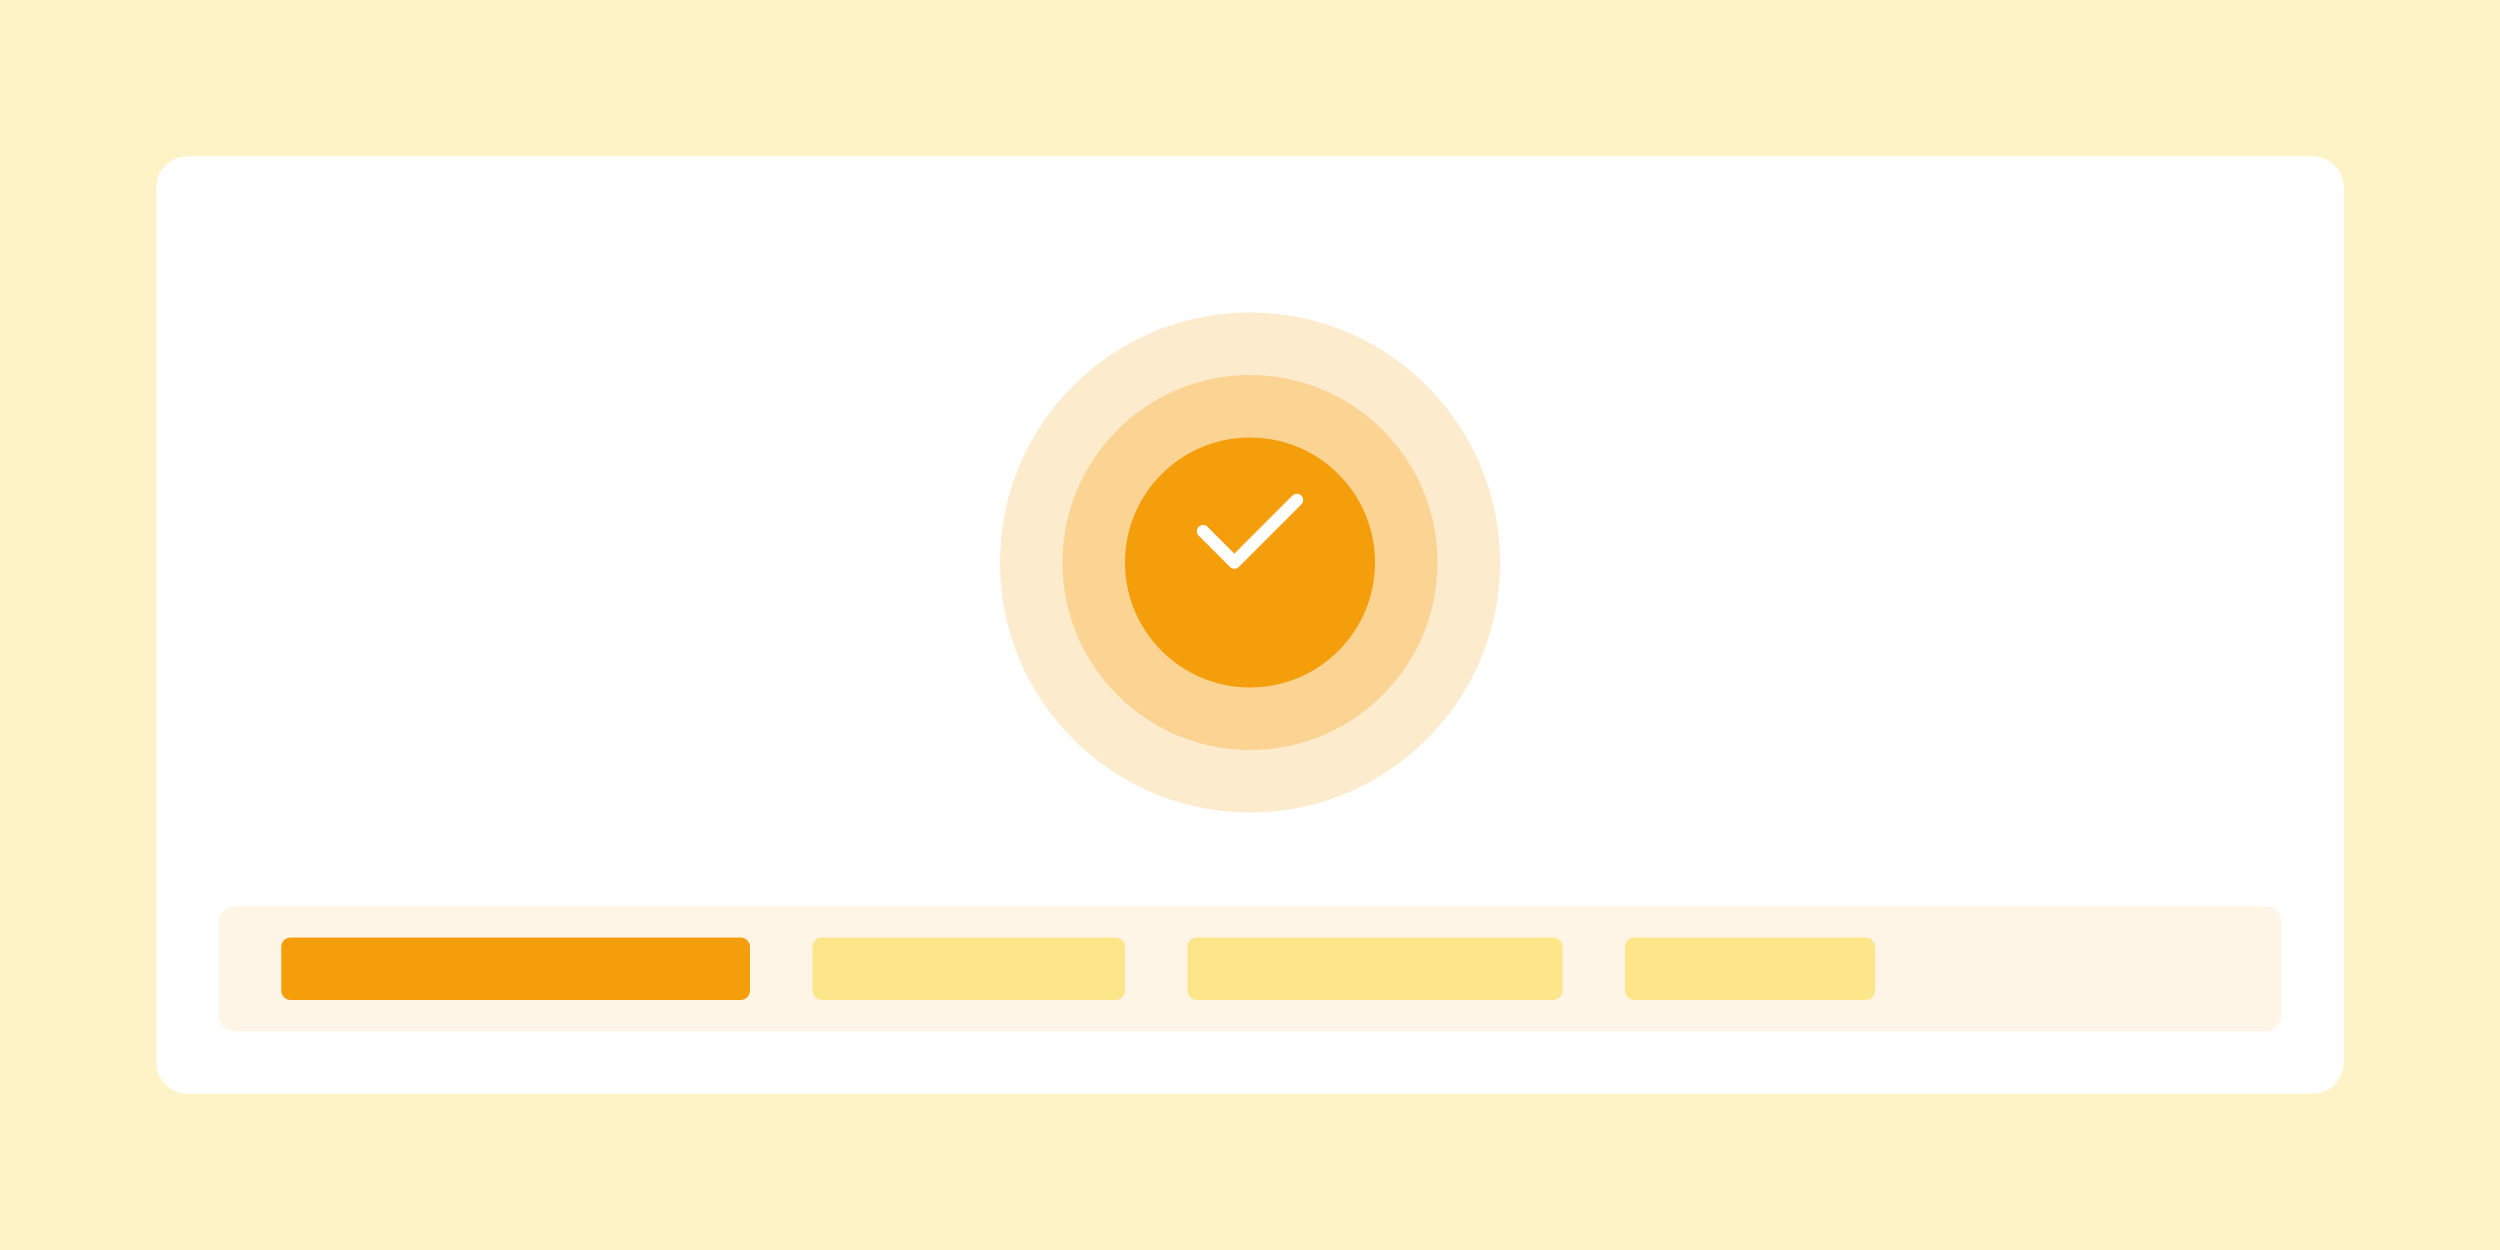
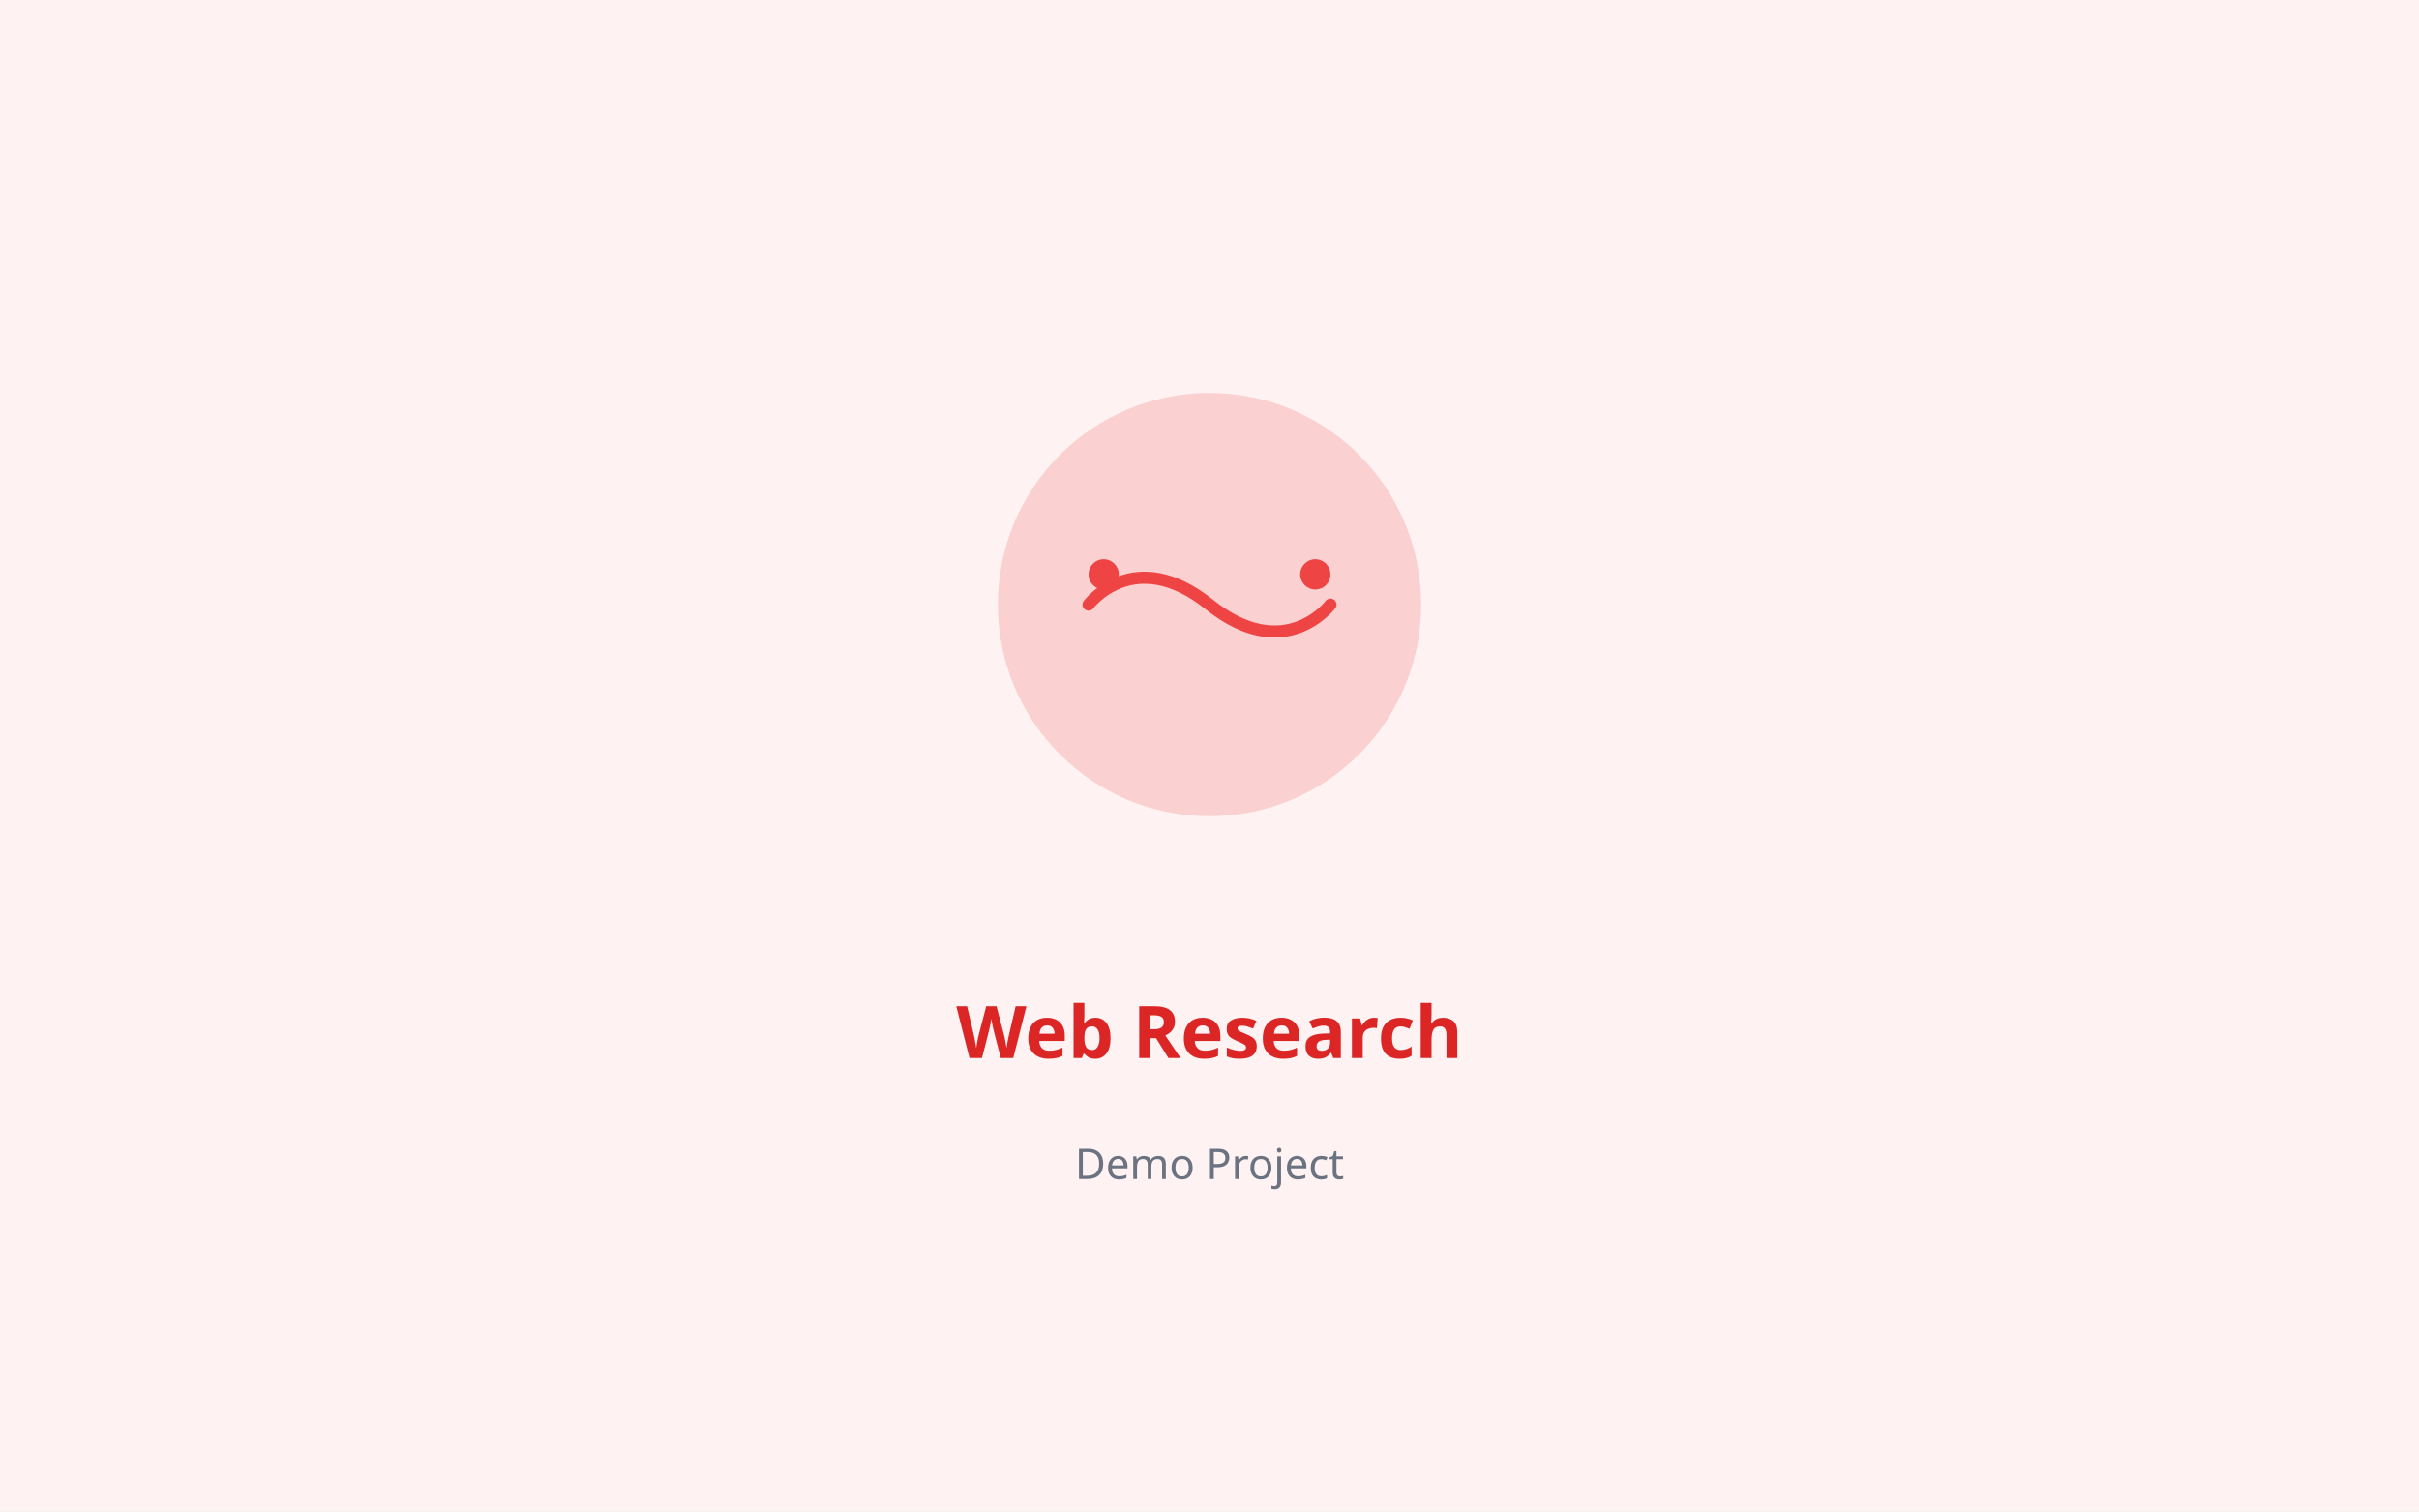
- <svg xmlns="http://www.w3.org/2000/svg" width="800" height="400" viewBox="0 0 800 400" fill="none">
-   <rect width="800" height="400" fill="#FEF3C7" />
-   <rect x="50" y="50" width="700" height="300" rx="10" fill="white" />
-   <circle cx="400" cy="180" r="80" fill="#F59E0B" fill-opacity="0.2" />
-   <circle cx="400" cy="180" r="60" fill="#F59E0B" fill-opacity="0.3" />
-   <circle cx="400" cy="180" r="40" fill="#F59E0B" />
-   <path d="M385 170 L395 180 L415 160" stroke="white" stroke-width="4" stroke-linecap="round" stroke-linejoin="round" />
-   <rect x="70" y="290" width="660" height="40" rx="5" fill="#F59E0B" fill-opacity="0.1" />
-   <rect x="90" y="300" width="150" height="20" rx="3" fill="#F59E0B" />
-   <rect x="260" y="300" width="100" height="20" rx="3" fill="#FDE68A" />
-   <rect x="380" y="300" width="120" height="20" rx="3" fill="#FDE68A" />
-   <rect x="520" y="300" width="80" height="20" rx="3" fill="#FDE68A" />
+ <svg xmlns="http://www.w3.org/2000/svg" viewBox="0 0 800 500" fill="none">
+   <rect width="800" height="500" fill="#FEF2F2" />
+   <circle cx="400" cy="200" r="70" fill="#EF4444" opacity="0.2" />
+   <path d="M360 200C360 200 375 180 400 200C425 220 440 200 440 200" stroke="#EF4444" stroke-width="4" stroke-linecap="round" />
+   <circle cx="365" cy="190" r="5" fill="#EF4444" />
+   <circle cx="435" cy="190" r="5" fill="#EF4444" />
+   <text x="400" y="350" text-anchor="middle" font-family="system-ui" font-size="24" font-weight="600" fill="#DC2626">Web Research</text>
+   <text x="400" y="390" text-anchor="middle" font-family="system-ui" font-size="14" fill="#6B7280">Demo Project</text>
</svg>
